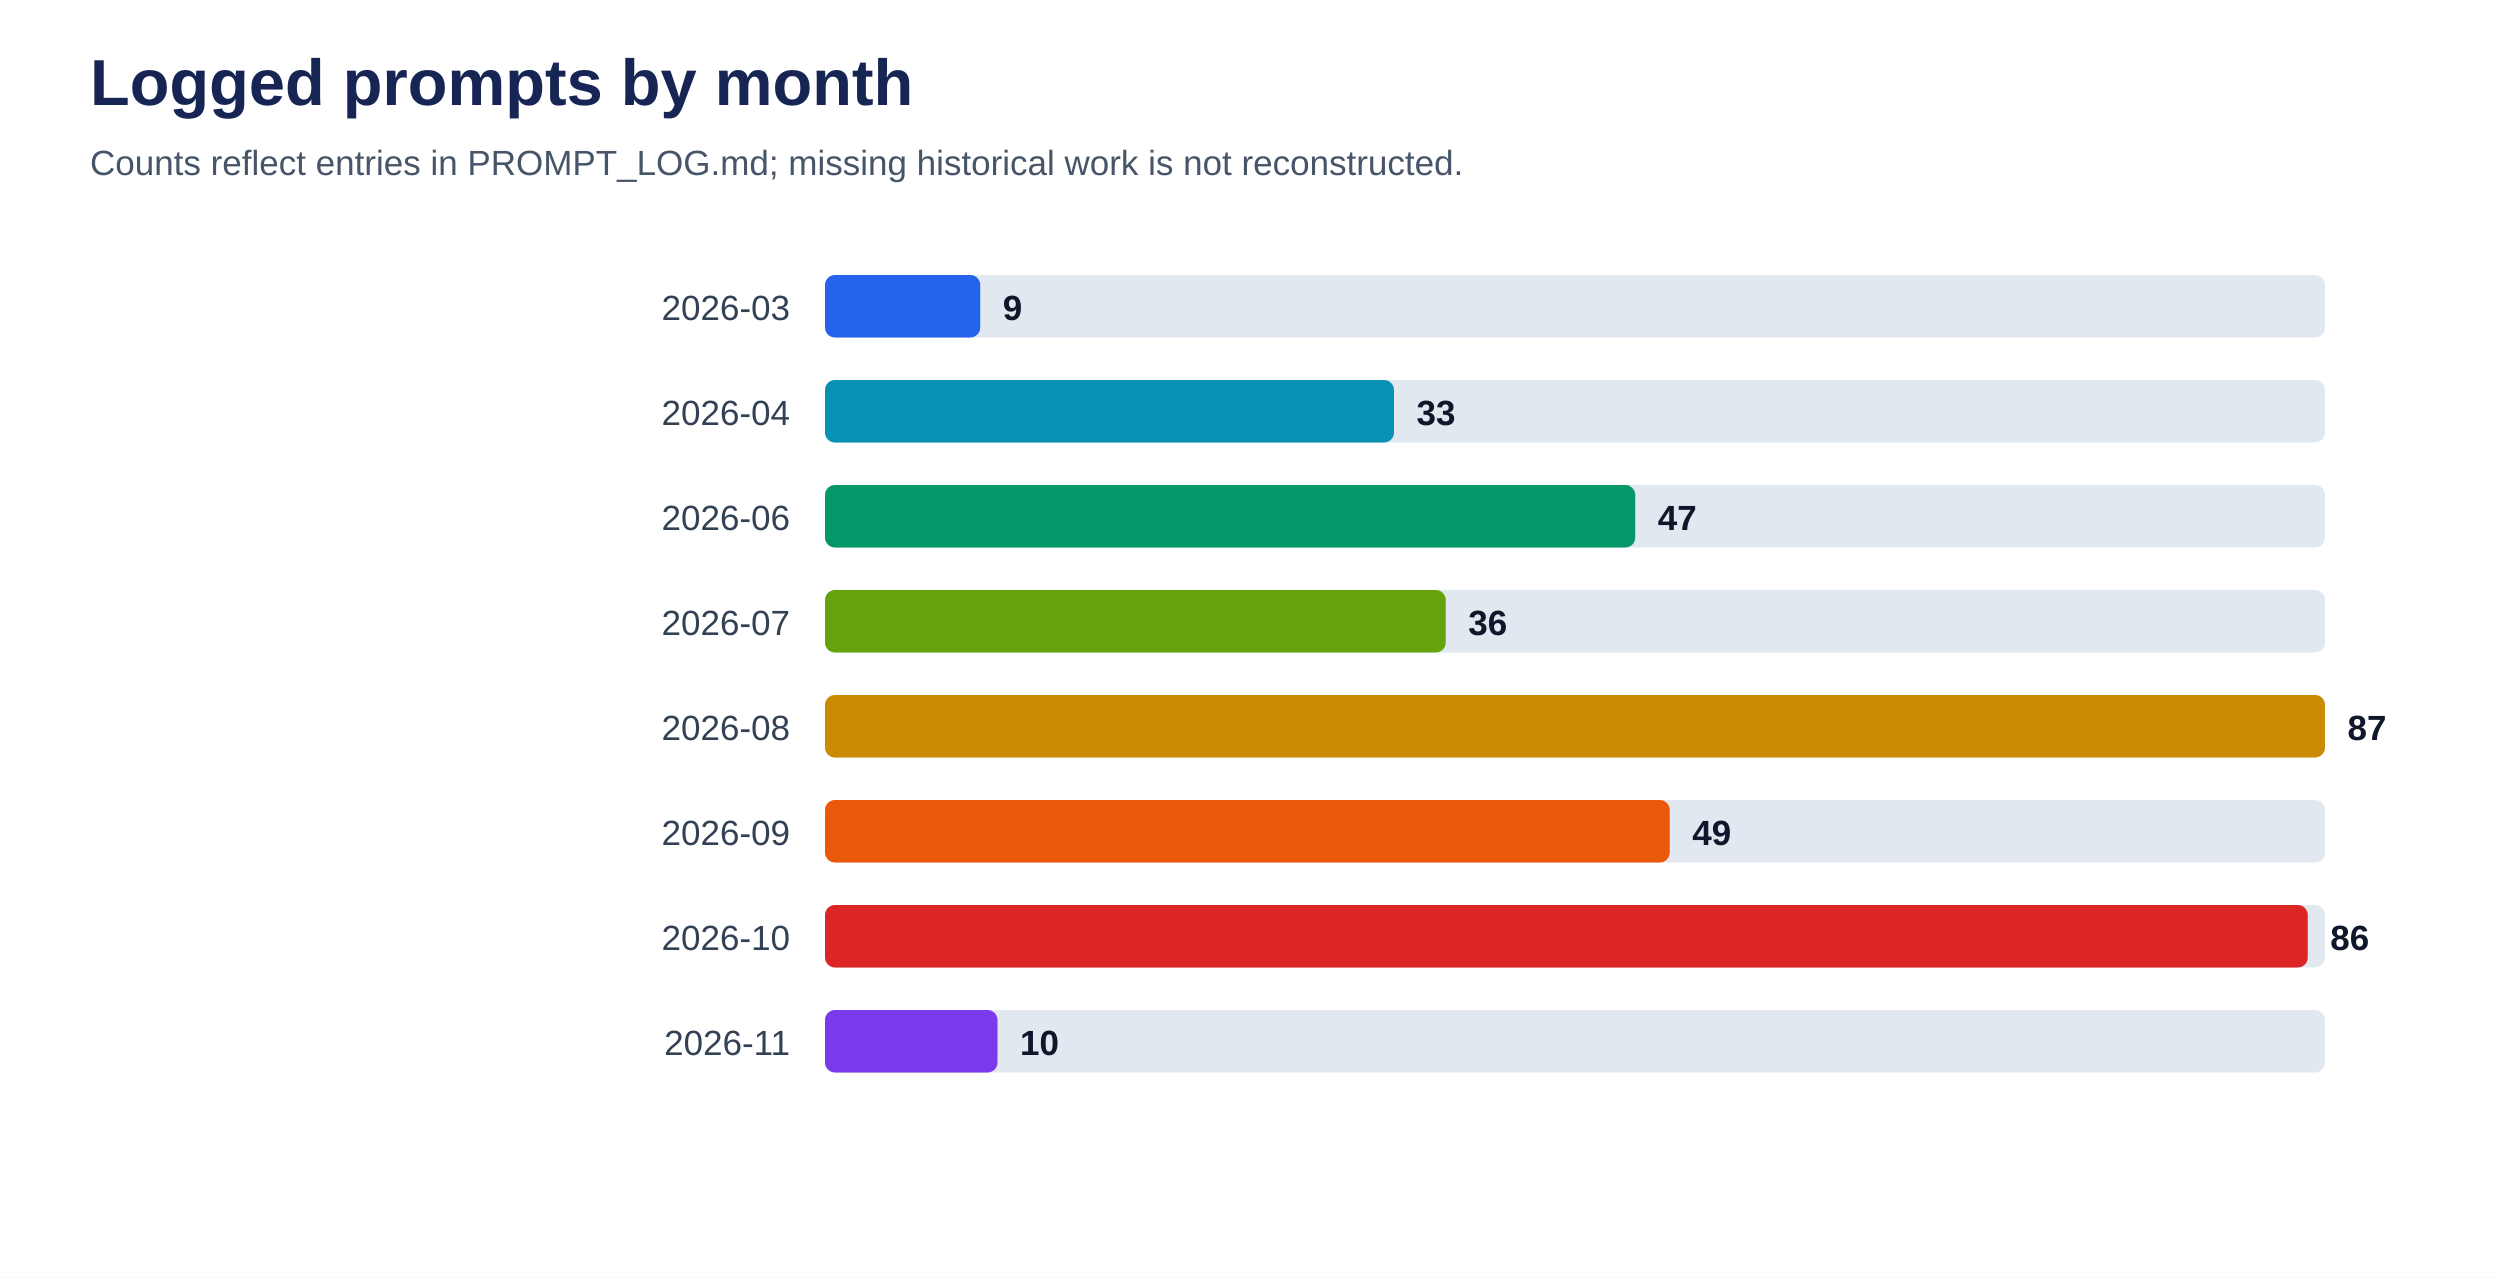
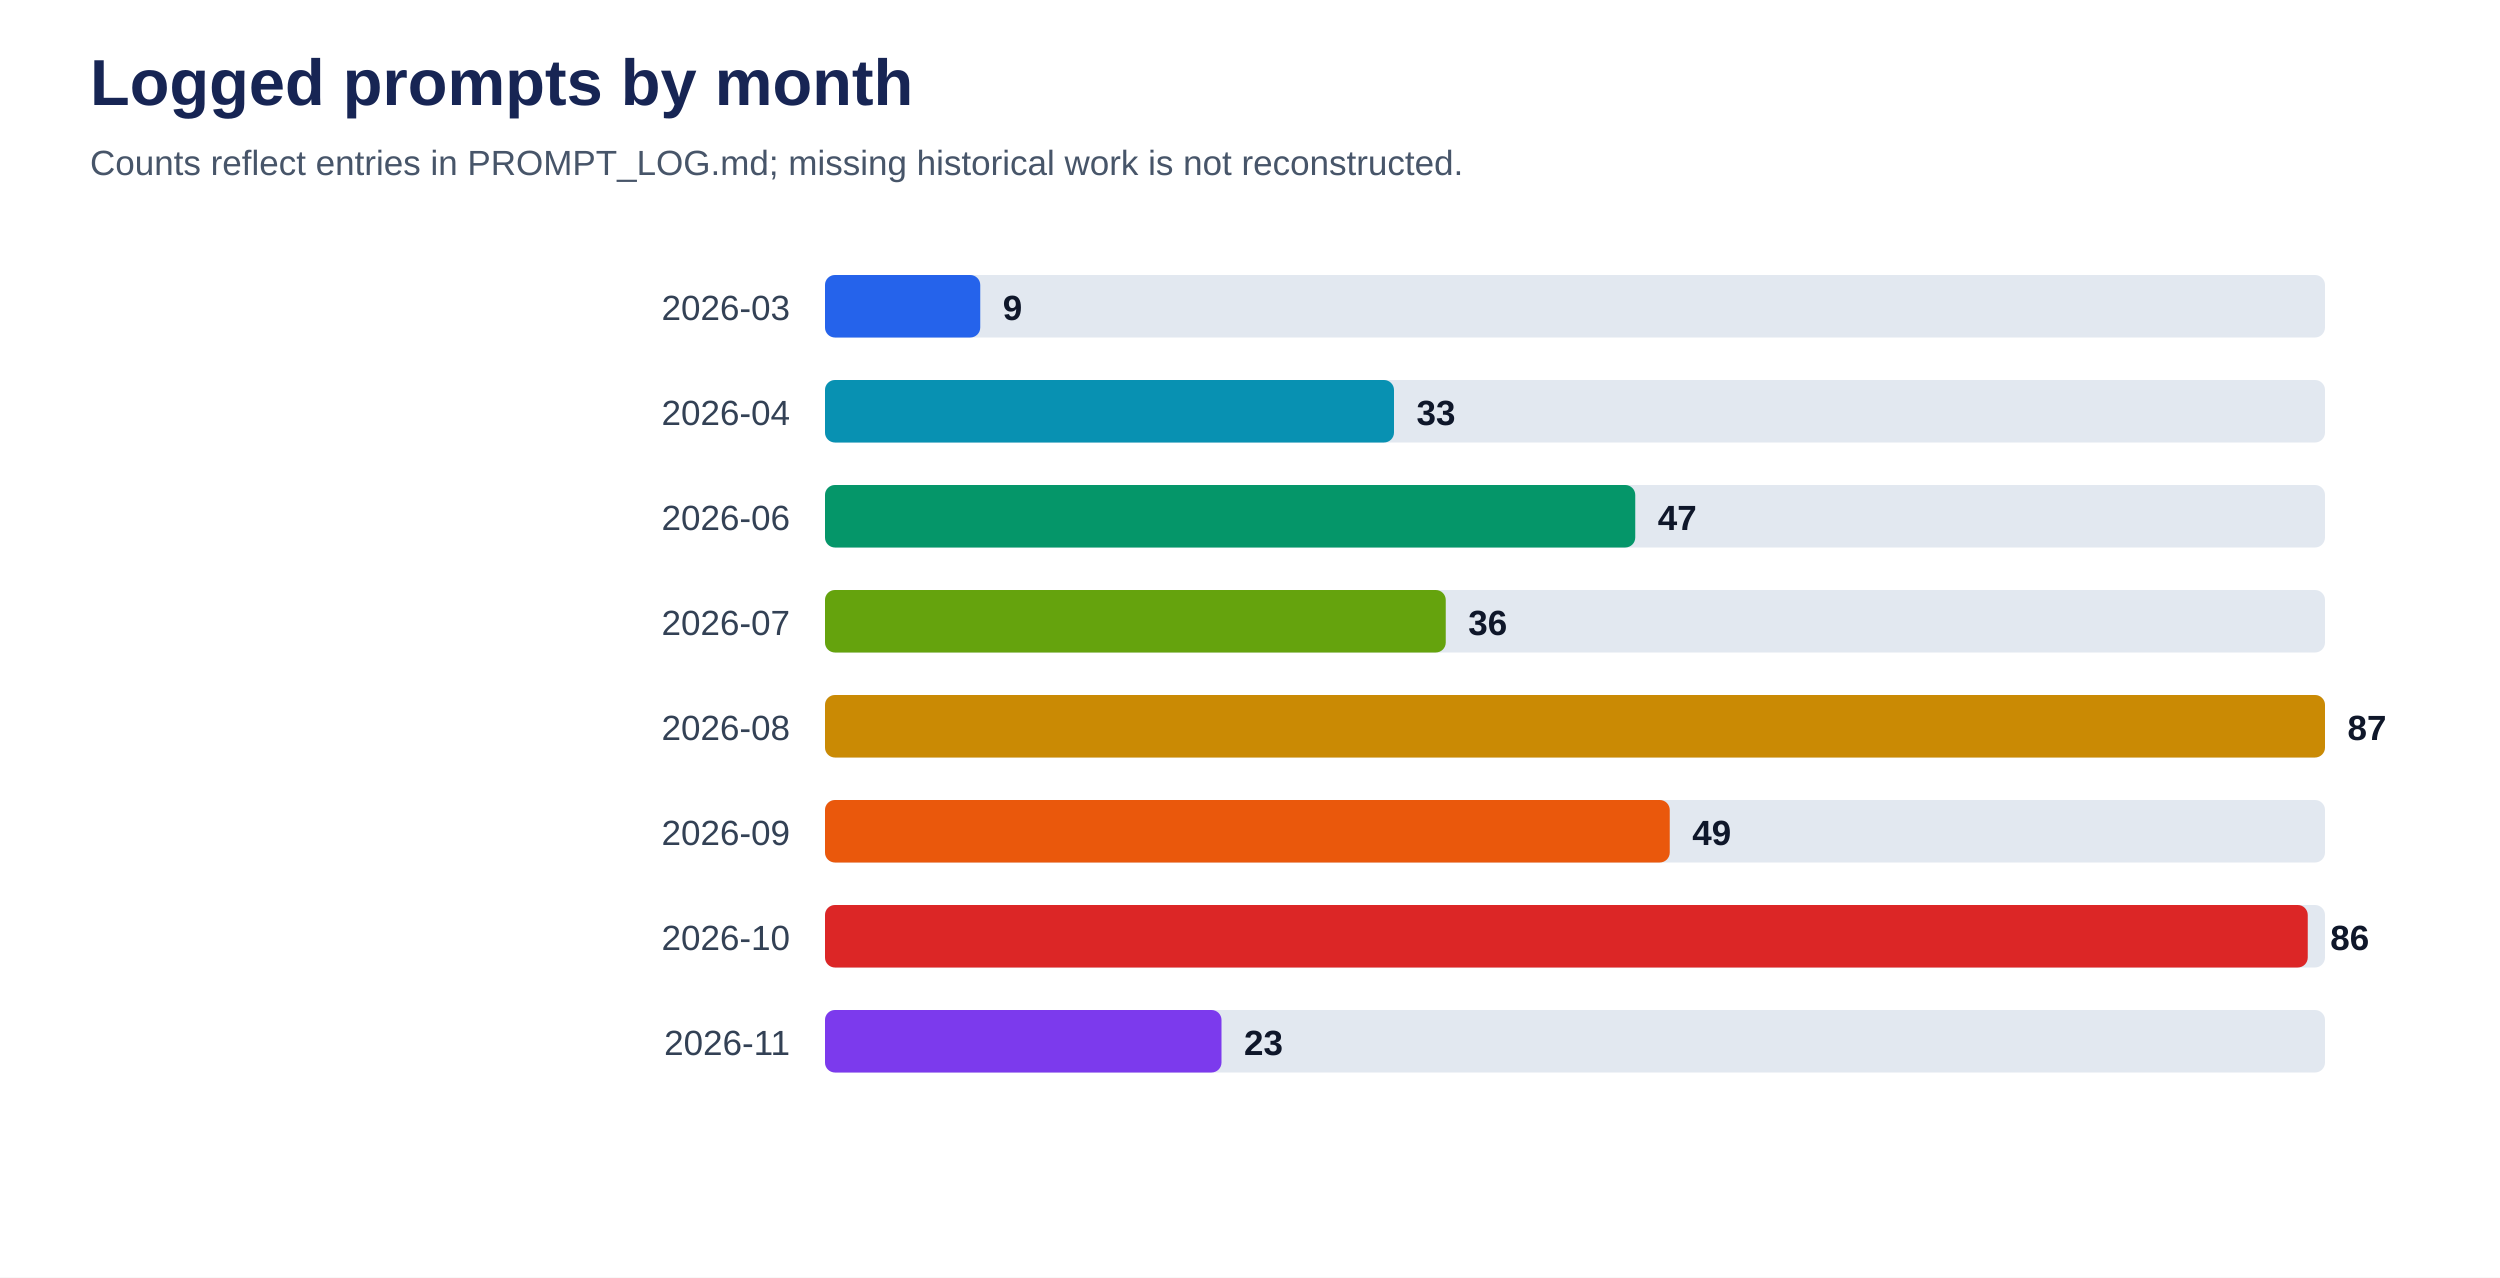
<svg xmlns="http://www.w3.org/2000/svg" viewBox="0 0 1000 511" role="img" aria-labelledby="title desc">
  <rect width="100%" height="100%" fill="#ffffff" />
  <text x="36" y="42" font-family="Arial, sans-serif" font-size="26" font-weight="700" fill="#172554">Logged prompts by month</text>
  <text x="36" y="70" font-family="Arial, sans-serif" font-size="14" fill="#475569">Counts reflect entries in PROMPT_LOG.md; missing historical work is not reconstructed.</text>
  <text x="316" y="128" text-anchor="end" font-family="Arial, sans-serif" font-size="14" fill="#334155">2026-03</text>
  <rect x="330" y="110" width="600" height="25" rx="4" fill="#e2e8f0" />
  <rect x="330" y="110" width="62.1" height="25" rx="4" fill="#2563eb" />
  <text x="401.1" y="128" font-family="Arial, sans-serif" font-size="14" font-weight="700" fill="#0f172a">9</text>
  <text x="316" y="170" text-anchor="end" font-family="Arial, sans-serif" font-size="14" fill="#334155">2026-04</text>
  <rect x="330" y="152" width="600" height="25" rx="4" fill="#e2e8f0" />
  <rect x="330" y="152" width="227.6" height="25" rx="4" fill="#0891b2" />
  <text x="566.6" y="170" font-family="Arial, sans-serif" font-size="14" font-weight="700" fill="#0f172a">33</text>
  <text x="316" y="212" text-anchor="end" font-family="Arial, sans-serif" font-size="14" fill="#334155">2026-06</text>
  <rect x="330" y="194" width="600" height="25" rx="4" fill="#e2e8f0" />
  <rect x="330" y="194" width="324.1" height="25" rx="4" fill="#059669" />
  <text x="663.1" y="212" font-family="Arial, sans-serif" font-size="14" font-weight="700" fill="#0f172a">47</text>
  <text x="316" y="254" text-anchor="end" font-family="Arial, sans-serif" font-size="14" fill="#334155">2026-07</text>
  <rect x="330" y="236" width="600" height="25" rx="4" fill="#e2e8f0" />
  <rect x="330" y="236" width="248.3" height="25" rx="4" fill="#65a30d" />
  <text x="587.3" y="254" font-family="Arial, sans-serif" font-size="14" font-weight="700" fill="#0f172a">36</text>
  <text x="316" y="296" text-anchor="end" font-family="Arial, sans-serif" font-size="14" fill="#334155">2026-08</text>
  <rect x="330" y="278" width="600" height="25" rx="4" fill="#e2e8f0" />
  <rect x="330" y="278" width="600.0" height="25" rx="4" fill="#ca8a04" />
  <text x="939.0" y="296" font-family="Arial, sans-serif" font-size="14" font-weight="700" fill="#0f172a">87</text>
  <text x="316" y="338" text-anchor="end" font-family="Arial, sans-serif" font-size="14" fill="#334155">2026-09</text>
  <rect x="330" y="320" width="600" height="25" rx="4" fill="#e2e8f0" />
  <rect x="330" y="320" width="337.9" height="25" rx="4" fill="#ea580c" />
  <text x="676.9" y="338" font-family="Arial, sans-serif" font-size="14" font-weight="700" fill="#0f172a">49</text>
  <text x="316" y="380" text-anchor="end" font-family="Arial, sans-serif" font-size="14" fill="#334155">2026-10</text>
  <rect x="330" y="362" width="600" height="25" rx="4" fill="#e2e8f0" />
  <rect x="330" y="362" width="593.1" height="25" rx="4" fill="#dc2626" />
  <text x="932.1" y="380" font-family="Arial, sans-serif" font-size="14" font-weight="700" fill="#0f172a">86</text>
  <text x="316" y="422" text-anchor="end" font-family="Arial, sans-serif" font-size="14" fill="#334155">2026-11</text>
  <rect x="330" y="404" width="600" height="25" rx="4" fill="#e2e8f0" />
-   <rect x="330" y="404" width="69.0" height="25" rx="4" fill="#7c3aed" />
-   <text x="408.0" y="422" font-family="Arial, sans-serif" font-size="14" font-weight="700" fill="#0f172a">10</text>
+   <rect x="330" y="404" width="158.6" height="25" rx="4" fill="#7c3aed" />
+   <text x="497.6" y="422" font-family="Arial, sans-serif" font-size="14" font-weight="700" fill="#0f172a">23</text>
</svg>
